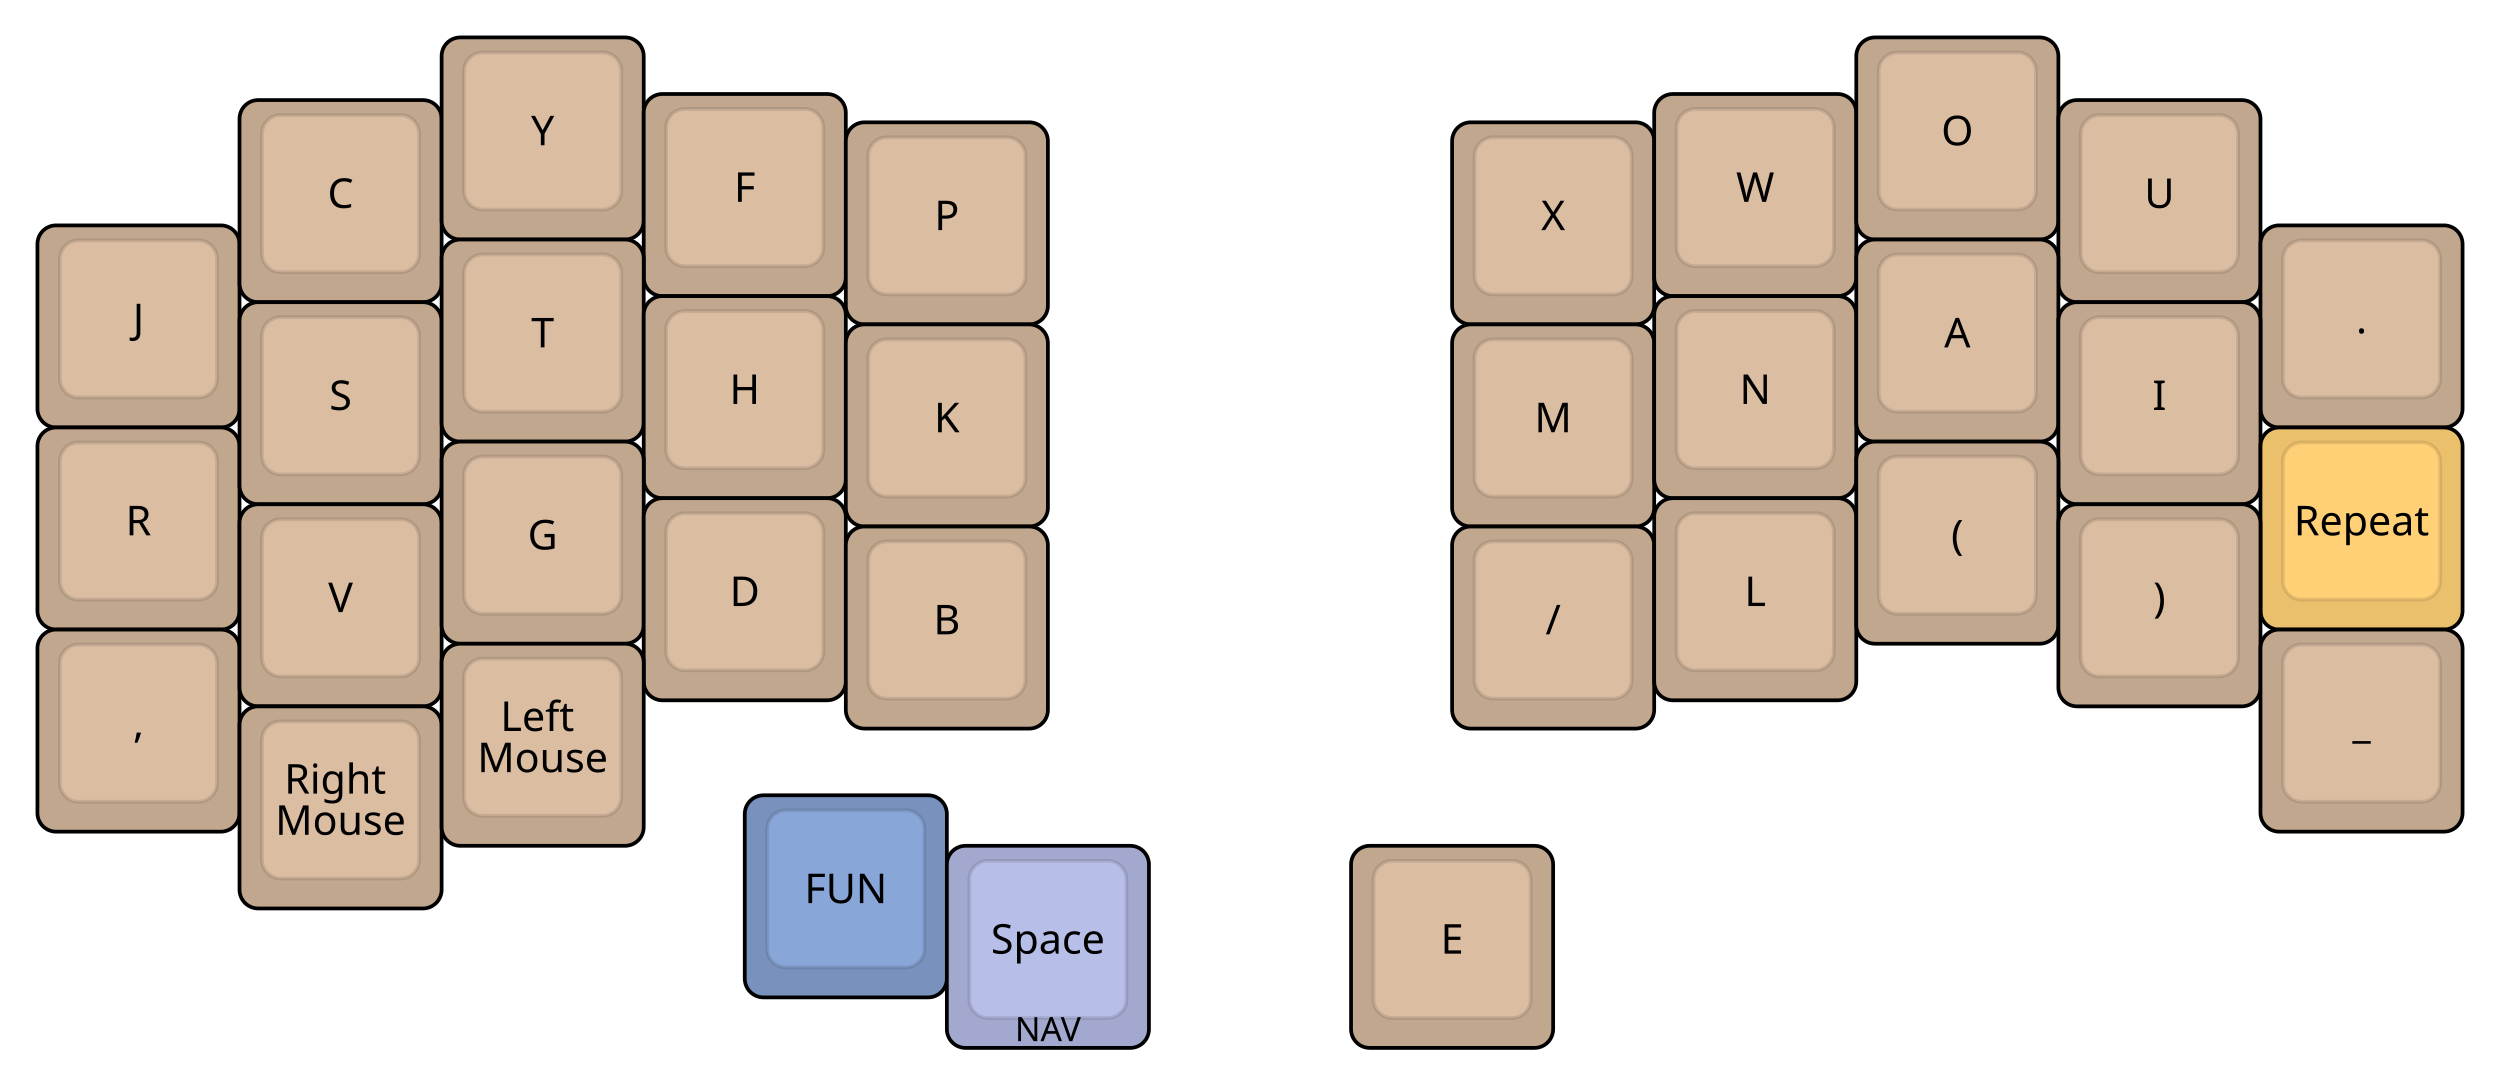
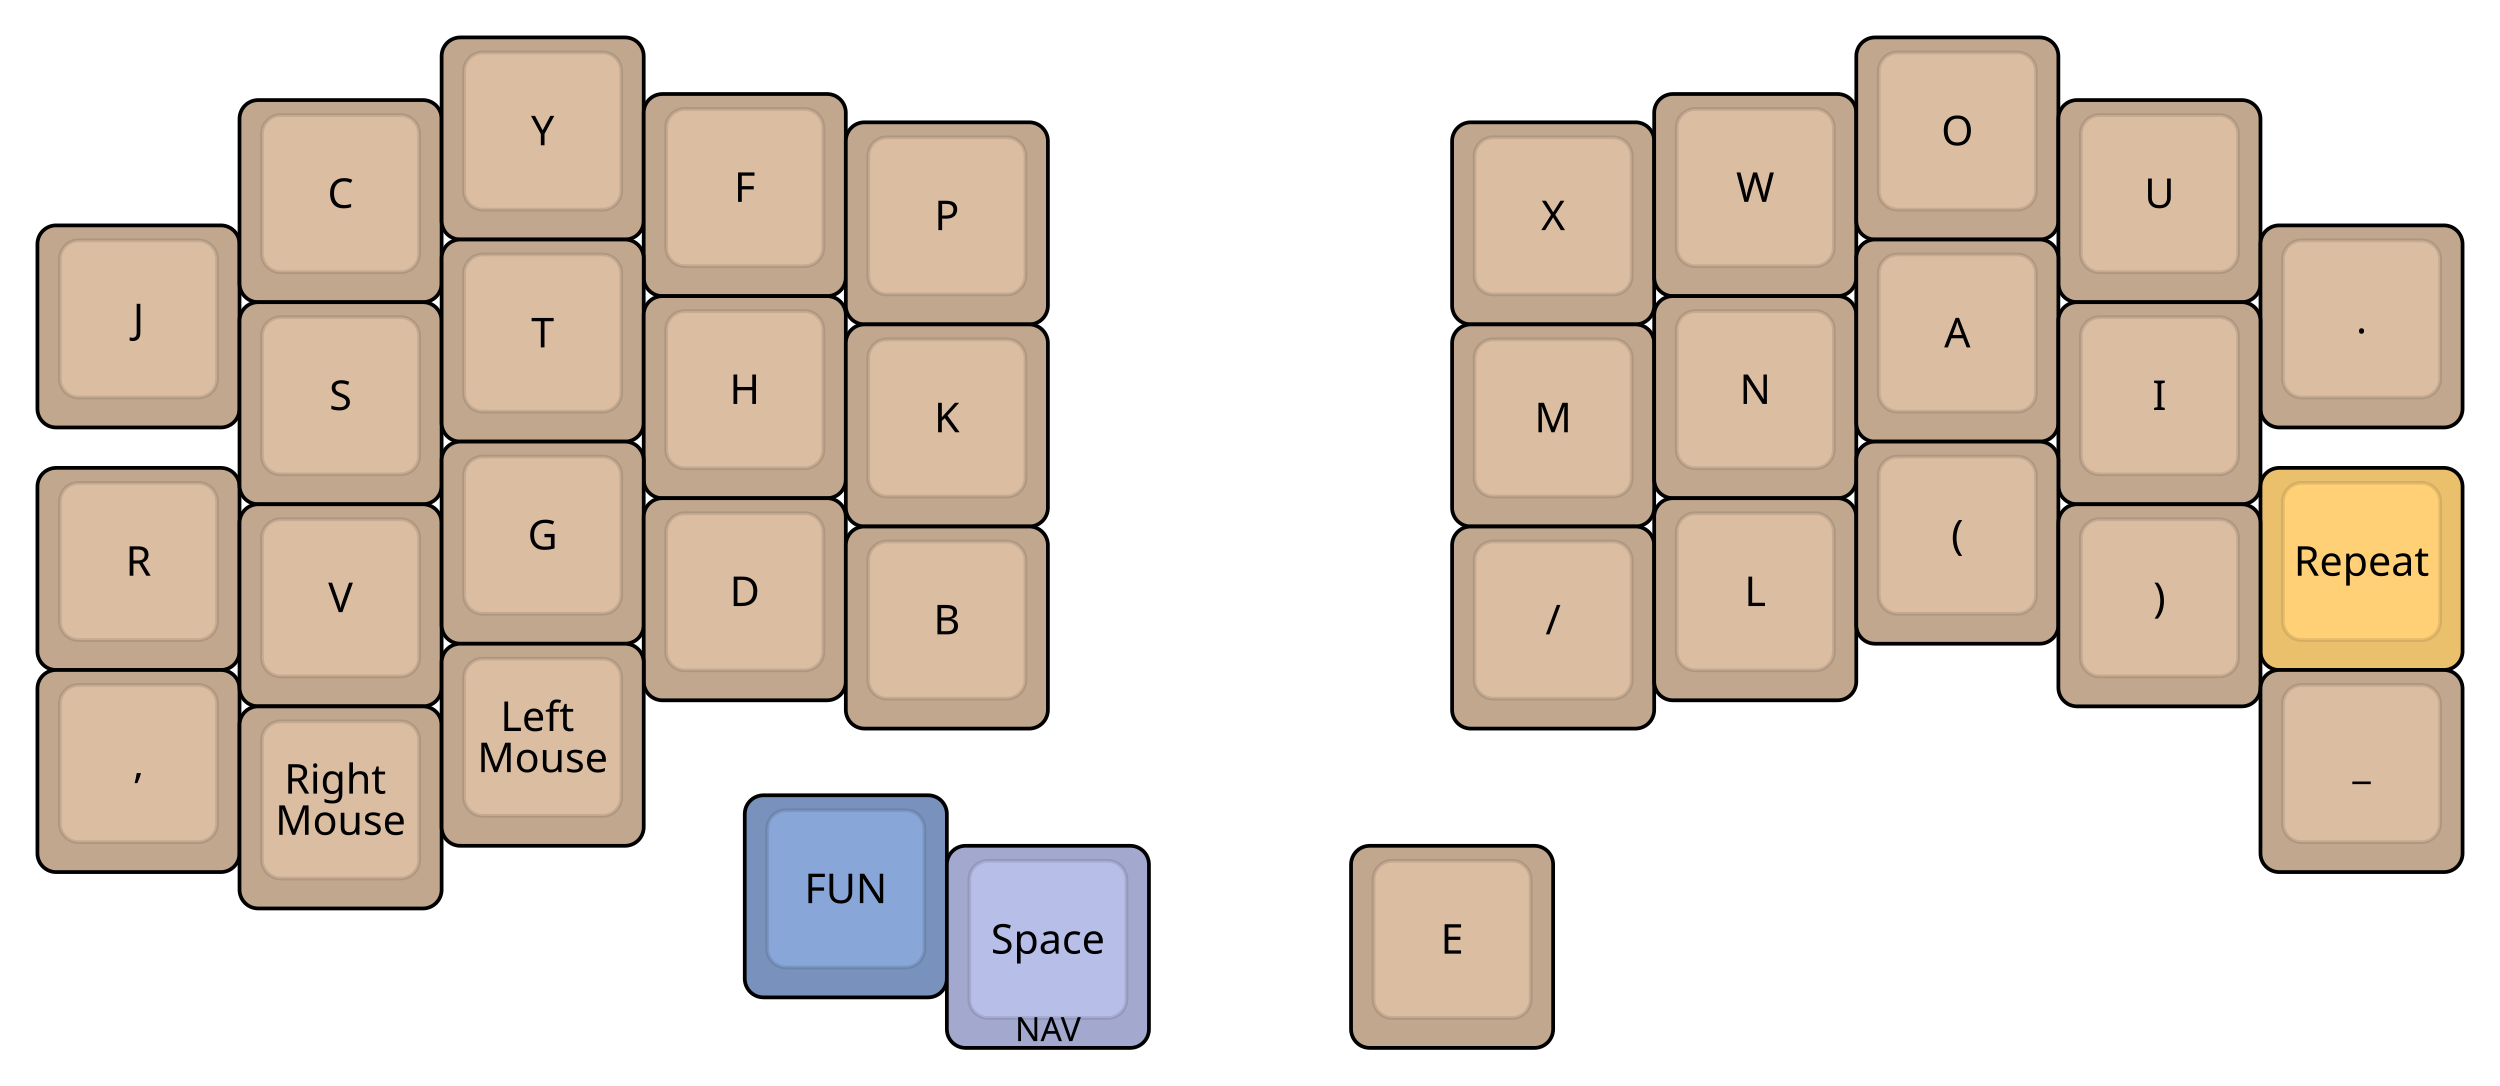
<svg xmlns="http://www.w3.org/2000/svg" width="668px" height="290x" viewBox="0 0 668 290">
  <style type="text/css">
    .keycap .border { stroke: black; stroke-width: 1; }
    .keycap .inner.border { stroke: rgba(0,0,0,.1); }
    .keycap { font-family: sans-serif; font-size: 11px}
    .keycap .sub { font-size: 9px}
  </style>
  <g class="keycap default">
    <rect x="10" y="60.22" width="54" height="54" rx="5" fill="#c1a78e" class="outer border" />
    <rect x="16" y="64.22" width="42" height="42" rx="5" fill="#dbbda1" class="inner border" />
    <text x="37" y="85.22" text-anchor="middle" dominant-baseline="middle" class="main">
      <tspan x="37" dy="0">J</tspan>
    </text>
  </g>
  <g class="keycap default">
    <rect x="64" y="26.74" width="54" height="54" rx="5" fill="#c1a78e" class="outer border" />
    <rect x="70" y="30.74" width="42" height="42" rx="5" fill="#dbbda1" class="inner border" />
    <text x="91" y="51.74" text-anchor="middle" dominant-baseline="middle" class="main">
      <tspan x="91" dy="0">C</tspan>
    </text>
  </g>
  <g class="keycap default">
    <rect x="118" y="10" width="54" height="54" rx="5" fill="#c1a78e" class="outer border" />
    <rect x="124" y="14" width="42" height="42" rx="5" fill="#dbbda1" class="inner border" />
    <text x="145" y="35" text-anchor="middle" dominant-baseline="middle" class="main">
      <tspan x="145" dy="0">Y</tspan>
    </text>
  </g>
  <g class="keycap default">
    <rect x="172" y="25.12" width="54" height="54" rx="5" fill="#c1a78e" class="outer border" />
    <rect x="178" y="29.12" width="42" height="42" rx="5" fill="#dbbda1" class="inner border" />
    <text x="199" y="50.12" text-anchor="middle" dominant-baseline="middle" class="main">
      <tspan x="199" dy="0">F</tspan>
    </text>
  </g>
  <g class="keycap default">
    <rect x="226" y="32.68" width="54" height="54" rx="5" fill="#c1a78e" class="outer border" />
    <rect x="232" y="36.68" width="42" height="42" rx="5" fill="#dbbda1" class="inner border" />
    <text x="253" y="57.68" text-anchor="middle" dominant-baseline="middle" class="main">
      <tspan x="253" dy="0">P</tspan>
    </text>
  </g>
  <g class="keycap default">
    <rect x="388" y="32.68" width="54" height="54" rx="5" fill="#c1a78e" class="outer border" />
    <rect x="394" y="36.68" width="42" height="42" rx="5" fill="#dbbda1" class="inner border" />
    <text x="415" y="57.68" text-anchor="middle" dominant-baseline="middle" class="main">
      <tspan x="415" dy="0">X</tspan>
    </text>
  </g>
  <g class="keycap default">
    <rect x="442" y="25.12" width="54" height="54" rx="5" fill="#c1a78e" class="outer border" />
    <rect x="448" y="29.12" width="42" height="42" rx="5" fill="#dbbda1" class="inner border" />
    <text x="469" y="50.12" text-anchor="middle" dominant-baseline="middle" class="main">
      <tspan x="469" dy="0">W</tspan>
    </text>
  </g>
  <g class="keycap default">
    <rect x="496" y="10" width="54" height="54" rx="5" fill="#c1a78e" class="outer border" />
    <rect x="502" y="14" width="42" height="42" rx="5" fill="#dbbda1" class="inner border" />
    <text x="523" y="35" text-anchor="middle" dominant-baseline="middle" class="main">
      <tspan x="523" dy="0">O</tspan>
    </text>
  </g>
  <g class="keycap default">
    <rect x="550" y="26.74" width="54" height="54" rx="5" fill="#c1a78e" class="outer border" />
    <rect x="556" y="30.74" width="42" height="42" rx="5" fill="#dbbda1" class="inner border" />
    <text x="577" y="51.74" text-anchor="middle" dominant-baseline="middle" class="main">
      <tspan x="577" dy="0">U</tspan>
    </text>
  </g>
  <g class="keycap default">
    <rect x="604" y="60.22" width="54" height="54" rx="5" fill="#c1a78e" class="outer border" />
    <rect x="610" y="64.22" width="42" height="42" rx="5" fill="#dbbda1" class="inner border" />
    <text x="631" y="85.22" text-anchor="middle" dominant-baseline="middle" class="main">
      <tspan x="631" dy="0">.</tspan>
    </text>
  </g>
  <g class="keycap default">
-     <rect x="10" y="114.22" width="54" height="54" rx="5" fill="#c1a78e" class="outer border" />
-     <rect x="16" y="118.22" width="42" height="42" rx="5" fill="#dbbda1" class="inner border" />
-     <text x="37" y="139.22" text-anchor="middle" dominant-baseline="middle" class="main">
+     <rect x="10" y="125.02" width="54" height="54" rx="5" fill="#c1a78e" class="outer border" />
+     <rect x="16" y="129.02" width="42" height="42" rx="5" fill="#dbbda1" class="inner border" />
+     <text x="37" y="150.02" text-anchor="middle" dominant-baseline="middle" class="main">
      <tspan x="37" dy="0">R</tspan>
    </text>
  </g>
  <g class="keycap default">
    <rect x="64" y="80.74" width="54" height="54" rx="5" fill="#c1a78e" class="outer border" />
    <rect x="70" y="84.74" width="42" height="42" rx="5" fill="#dbbda1" class="inner border" />
    <text x="91" y="105.74" text-anchor="middle" dominant-baseline="middle" class="main">
      <tspan x="91" dy="0">S</tspan>
    </text>
  </g>
  <g class="keycap default">
    <rect x="118" y="64" width="54" height="54" rx="5" fill="#c1a78e" class="outer border" />
    <rect x="124" y="68" width="42" height="42" rx="5" fill="#dbbda1" class="inner border" />
    <text x="145" y="89" text-anchor="middle" dominant-baseline="middle" class="main">
      <tspan x="145" dy="0">T</tspan>
    </text>
  </g>
  <g class="keycap default">
    <rect x="172" y="79.12" width="54" height="54" rx="5" fill="#c1a78e" class="outer border" />
    <rect x="178" y="83.12" width="42" height="42" rx="5" fill="#dbbda1" class="inner border" />
    <text x="199" y="104.12" text-anchor="middle" dominant-baseline="middle" class="main">
      <tspan x="199" dy="0">H</tspan>
    </text>
  </g>
  <g class="keycap default">
    <rect x="226" y="86.68" width="54" height="54" rx="5" fill="#c1a78e" class="outer border" />
    <rect x="232" y="90.68" width="42" height="42" rx="5" fill="#dbbda1" class="inner border" />
    <text x="253" y="111.68" text-anchor="middle" dominant-baseline="middle" class="main">
      <tspan x="253" dy="0">K</tspan>
    </text>
  </g>
  <g class="keycap default">
    <rect x="388" y="86.68" width="54" height="54" rx="5" fill="#c1a78e" class="outer border" />
    <rect x="394" y="90.68" width="42" height="42" rx="5" fill="#dbbda1" class="inner border" />
    <text x="415" y="111.68" text-anchor="middle" dominant-baseline="middle" class="main">
      <tspan x="415" dy="0">M</tspan>
    </text>
  </g>
  <g class="keycap default">
    <rect x="442" y="79.12" width="54" height="54" rx="5" fill="#c1a78e" class="outer border" />
    <rect x="448" y="83.12" width="42" height="42" rx="5" fill="#dbbda1" class="inner border" />
    <text x="469" y="104.12" text-anchor="middle" dominant-baseline="middle" class="main">
      <tspan x="469" dy="0">N</tspan>
    </text>
  </g>
  <g class="keycap default">
    <rect x="496" y="64" width="54" height="54" rx="5" fill="#c1a78e" class="outer border" />
    <rect x="502" y="68" width="42" height="42" rx="5" fill="#dbbda1" class="inner border" />
    <text x="523" y="89" text-anchor="middle" dominant-baseline="middle" class="main">
      <tspan x="523" dy="0">A</tspan>
    </text>
  </g>
  <g class="keycap default">
    <rect x="550" y="80.74" width="54" height="54" rx="5" fill="#c1a78e" class="outer border" />
    <rect x="556" y="84.74" width="42" height="42" rx="5" fill="#dbbda1" class="inner border" />
    <text x="577" y="105.74" text-anchor="middle" dominant-baseline="middle" class="main">
      <tspan x="577" dy="0">I</tspan>
    </text>
  </g>
  <g class="keycap special">
-     <rect x="604" y="114.22" width="54" height="54" rx="5" fill="#ebc06d" class="outer border" />
-     <rect x="610" y="118.22" width="42" height="42" rx="5" fill="#ffd076" class="inner border" />
-     <text x="631" y="139.22" text-anchor="middle" dominant-baseline="middle" class="main">
+     <rect x="604" y="125.02" width="54" height="54" rx="5" fill="#ebc06d" class="outer border" />
+     <rect x="610" y="129.02" width="42" height="42" rx="5" fill="#ffd076" class="inner border" />
+     <text x="631" y="150.02" text-anchor="middle" dominant-baseline="middle" class="main">
      <tspan x="631" dy="0">Repeat</tspan>
    </text>
  </g>
  <g class="keycap default">
-     <rect x="10" y="168.22" width="54" height="54" rx="5" fill="#c1a78e" class="outer border" />
-     <rect x="16" y="172.22" width="42" height="42" rx="5" fill="#dbbda1" class="inner border" />
-     <text x="37" y="193.22" text-anchor="middle" dominant-baseline="middle" class="main">
+     <rect x="10" y="179.02" width="54" height="54" rx="5" fill="#c1a78e" class="outer border" />
+     <rect x="16" y="183.02" width="42" height="42" rx="5" fill="#dbbda1" class="inner border" />
+     <text x="37" y="204.02" text-anchor="middle" dominant-baseline="middle" class="main">
      <tspan x="37" dy="0">,</tspan>
    </text>
  </g>
  <g class="keycap default">
    <rect x="64" y="134.74" width="54" height="54" rx="5" fill="#c1a78e" class="outer border" />
    <rect x="70" y="138.74" width="42" height="42" rx="5" fill="#dbbda1" class="inner border" />
    <text x="91" y="159.74" text-anchor="middle" dominant-baseline="middle" class="main">
      <tspan x="91" dy="0">V</tspan>
    </text>
  </g>
  <g class="keycap default">
    <rect x="118" y="118" width="54" height="54" rx="5" fill="#c1a78e" class="outer border" />
    <rect x="124" y="122" width="42" height="42" rx="5" fill="#dbbda1" class="inner border" />
    <text x="145" y="143" text-anchor="middle" dominant-baseline="middle" class="main">
      <tspan x="145" dy="0">G</tspan>
    </text>
  </g>
  <g class="keycap default">
    <rect x="172" y="133.12" width="54" height="54" rx="5" fill="#c1a78e" class="outer border" />
    <rect x="178" y="137.12" width="42" height="42" rx="5" fill="#dbbda1" class="inner border" />
    <text x="199" y="158.12" text-anchor="middle" dominant-baseline="middle" class="main">
      <tspan x="199" dy="0">D</tspan>
    </text>
  </g>
  <g class="keycap default">
    <rect x="226" y="140.68" width="54" height="54" rx="5" fill="#c1a78e" class="outer border" />
    <rect x="232" y="144.68" width="42" height="42" rx="5" fill="#dbbda1" class="inner border" />
    <text x="253" y="165.68" text-anchor="middle" dominant-baseline="middle" class="main">
      <tspan x="253" dy="0">B</tspan>
    </text>
  </g>
  <g class="keycap default">
    <rect x="388" y="140.68" width="54" height="54" rx="5" fill="#c1a78e" class="outer border" />
    <rect x="394" y="144.68" width="42" height="42" rx="5" fill="#dbbda1" class="inner border" />
    <text x="415" y="165.68" text-anchor="middle" dominant-baseline="middle" class="main">
      <tspan x="415" dy="0">/</tspan>
    </text>
  </g>
  <g class="keycap default">
    <rect x="442" y="133.12" width="54" height="54" rx="5" fill="#c1a78e" class="outer border" />
    <rect x="448" y="137.12" width="42" height="42" rx="5" fill="#dbbda1" class="inner border" />
    <text x="469" y="158.12" text-anchor="middle" dominant-baseline="middle" class="main">
      <tspan x="469" dy="0">L</tspan>
    </text>
  </g>
  <g class="keycap default">
    <rect x="496" y="118" width="54" height="54" rx="5" fill="#c1a78e" class="outer border" />
    <rect x="502" y="122" width="42" height="42" rx="5" fill="#dbbda1" class="inner border" />
    <text x="523" y="143" text-anchor="middle" dominant-baseline="middle" class="main">
      <tspan x="523" dy="0">(</tspan>
    </text>
  </g>
  <g class="keycap default">
    <rect x="550" y="134.74" width="54" height="54" rx="5" fill="#c1a78e" class="outer border" />
    <rect x="556" y="138.74" width="42" height="42" rx="5" fill="#dbbda1" class="inner border" />
    <text x="577" y="159.74" text-anchor="middle" dominant-baseline="middle" class="main">
      <tspan x="577" dy="0">)</tspan>
    </text>
  </g>
  <g class="keycap default">
-     <rect x="604" y="168.22" width="54" height="54" rx="5" fill="#c1a78e" class="outer border" />
-     <rect x="610" y="172.22" width="42" height="42" rx="5" fill="#dbbda1" class="inner border" />
-     <text x="631" y="193.22" text-anchor="middle" dominant-baseline="middle" class="main">
+     <rect x="604" y="179.02" width="54" height="54" rx="5" fill="#c1a78e" class="outer border" />
+     <rect x="610" y="183.02" width="42" height="42" rx="5" fill="#dbbda1" class="inner border" />
+     <text x="631" y="204.02" text-anchor="middle" dominant-baseline="middle" class="main">
      <tspan x="631" dy="0">_</tspan>
    </text>
  </g>
  <g class="keycap default">
    <rect x="64" y="188.74" width="54" height="54" rx="5" fill="#c1a78e" class="outer border" />
    <rect x="70" y="192.74" width="42" height="42" rx="5" fill="#dbbda1" class="inner border" />
    <text x="91" y="208.24" text-anchor="middle" dominant-baseline="middle" class="main">
      <tspan x="91" dy="0">Right</tspan>
      <tspan x="91" dy="11">Mouse</tspan>
    </text>
  </g>
  <g class="keycap default">
    <rect x="118" y="172" width="54" height="54" rx="5" fill="#c1a78e" class="outer border" />
    <rect x="124" y="176" width="42" height="42" rx="5" fill="#dbbda1" class="inner border" />
    <text x="145" y="191.5" text-anchor="middle" dominant-baseline="middle" class="main">
      <tspan x="145" dy="0">Left</tspan>
      <tspan x="145" dy="11">Mouse</tspan>
    </text>
  </g>
  <g class="keycap layer1">
    <rect x="199" y="212.5" width="54" height="54" rx="5" fill="#7892bd" class="outer border" />
    <rect x="205" y="216.5" width="42" height="42" rx="5" fill="#88a6d7" class="inner border" />
    <text x="226" y="237.5" text-anchor="middle" dominant-baseline="middle" class="main">
      <tspan x="226" dy="0">FUN</tspan>
    </text>
  </g>
  <g class="keycap layer_down">
    <rect x="253" y="226" width="54" height="54" rx="5" fill="#a3a9ce" class="outer border" />
    <rect x="259" y="230" width="42" height="42" rx="5" fill="#b7bee8" class="inner border" />
    <text x="280" y="251" text-anchor="middle" dominant-baseline="middle" class="main">
      <tspan x="280" dy="0">Space</tspan>
    </text>
    <text x="280" y="278.2" text-anchor="middle" class="sub">NAV</text>
  </g>
  <g class="keycap default">
    <rect x="361" y="226" width="54" height="54" rx="5" fill="#c1a78e" class="outer border" />
    <rect x="367" y="230" width="42" height="42" rx="5" fill="#dbbda1" class="inner border" />
    <text x="388" y="251" text-anchor="middle" dominant-baseline="middle" class="main">
      <tspan x="388" dy="0">E</tspan>
    </text>
  </g>
</svg>
